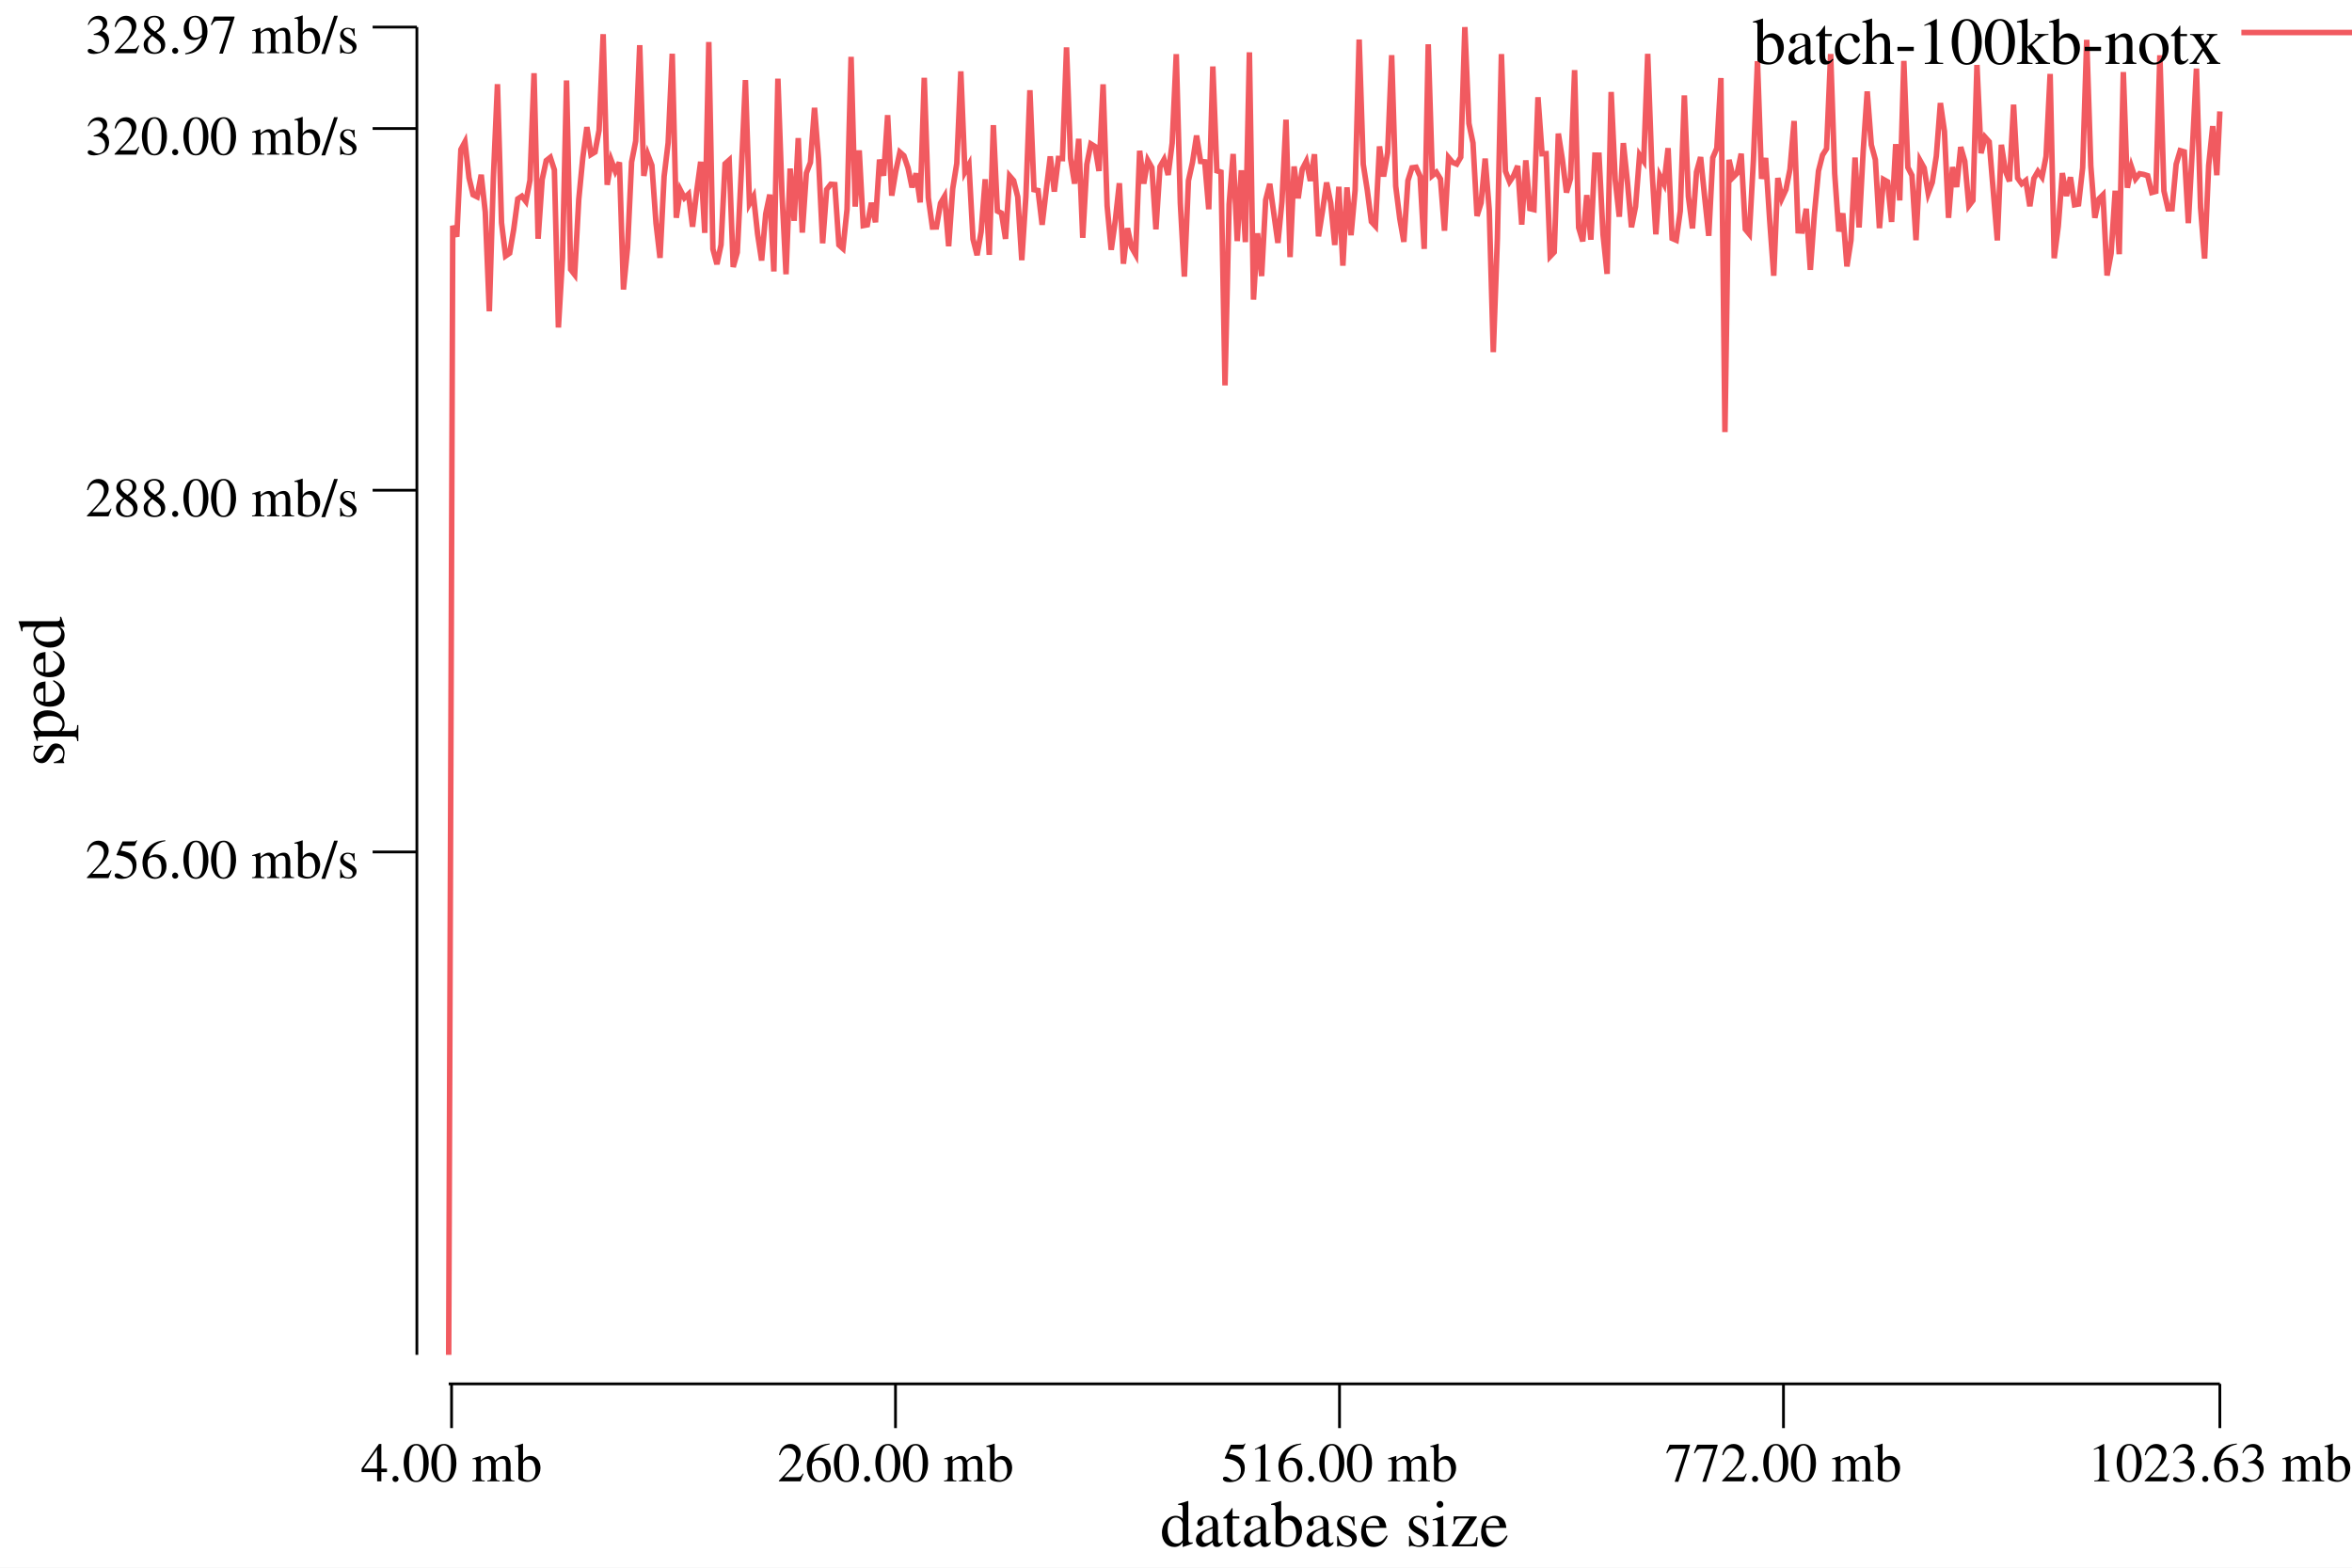
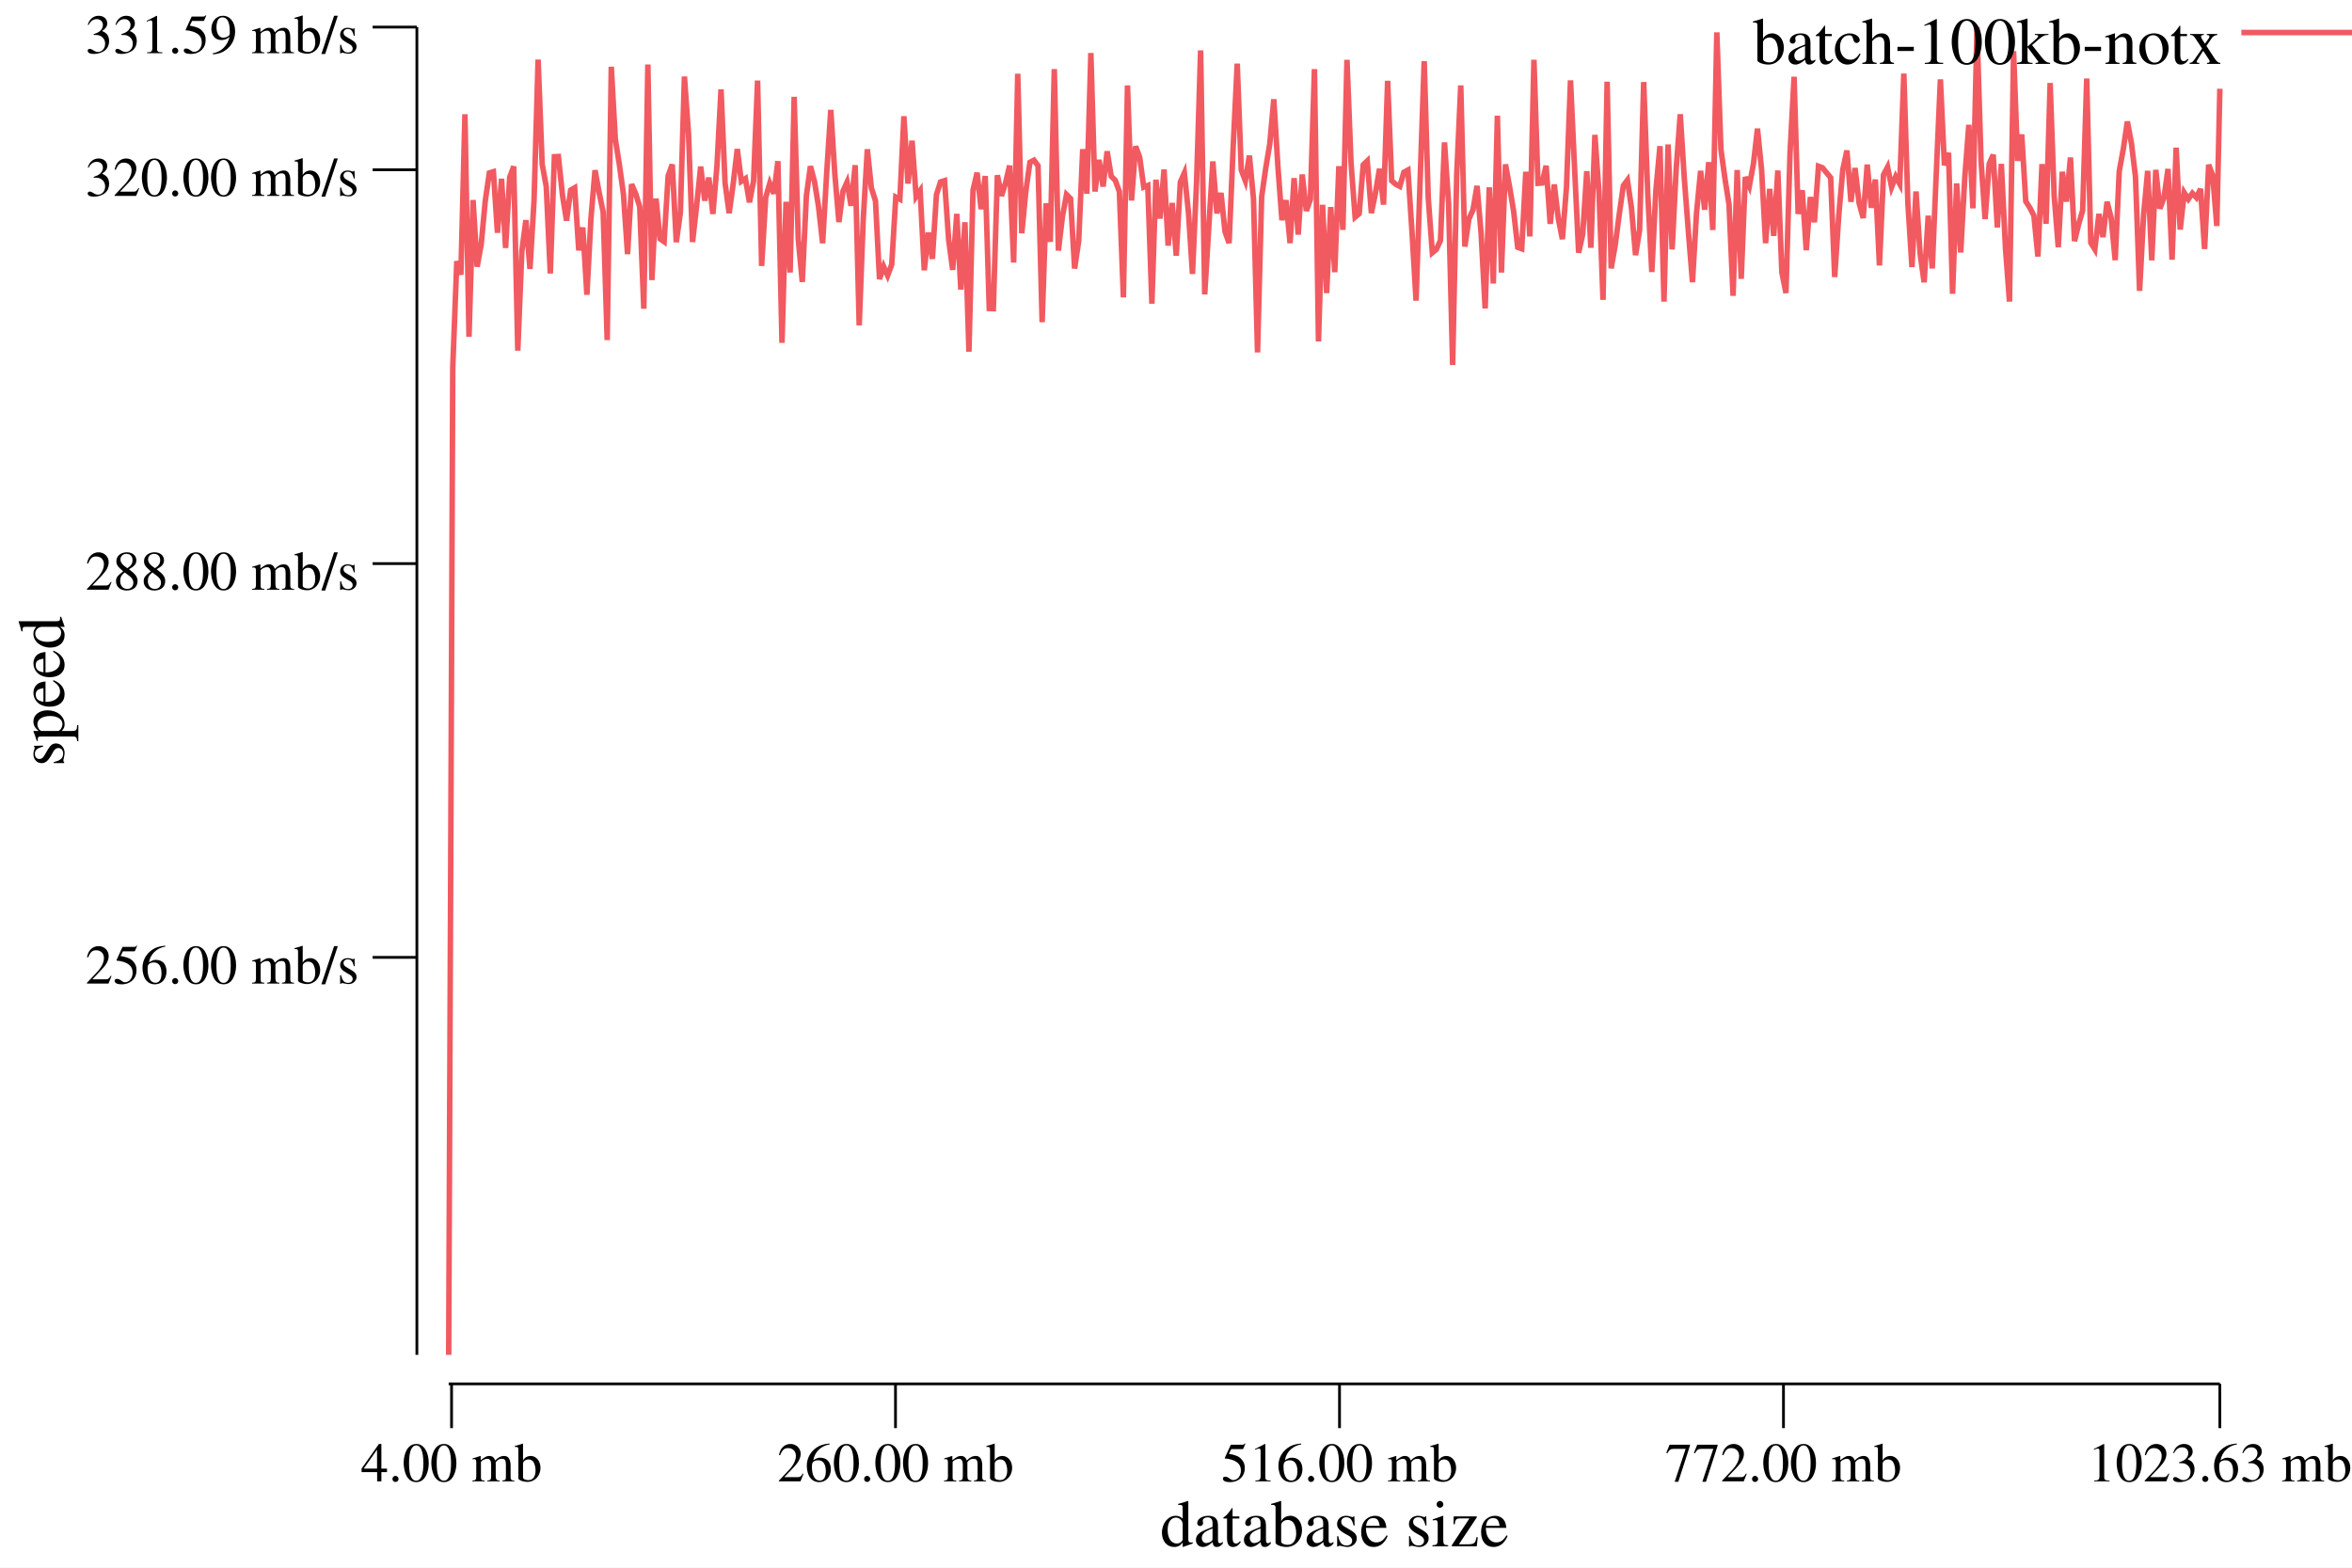
<svg xmlns="http://www.w3.org/2000/svg" width="425.2pt" height="283.46pt" viewBox="0 0 425.2 283.46">
  <g transform="scale(1, -1) translate(0, -283.46)">
    <path d="M0,0L425.2,0L425.2,283.46L0,283.46Z" style="fill:#FFFFFF" />
    <text x="209.73" y="-3.861" transform="scale(1, -1)" style="font-family:Times;font-weight:normal;font-style:normal;font-size:12px">database size</text>
    <text x="65.244" y="-15.602" transform="scale(1, -1)" style="font-family:Times;font-weight:normal;font-style:normal;font-size:10px">4.00 mb</text>
    <text x="140.51" y="-15.602" transform="scale(1, -1)" style="font-family:Times;font-weight:normal;font-style:normal;font-size:10px">260.00 mb</text>
    <text x="220.77" y="-15.602" transform="scale(1, -1)" style="font-family:Times;font-weight:normal;font-style:normal;font-size:10px">516.00 mb</text>
    <text x="301.03" y="-15.602" transform="scale(1, -1)" style="font-family:Times;font-weight:normal;font-style:normal;font-size:10px">772.00 mb</text>
    <text x="377.42" y="-15.602" transform="scale(1, -1)" style="font-family:Times;font-weight:normal;font-style:normal;font-size:10px">1023.63 mb</text>
    <path d="M81.634,25.23L81.634,33.23" style="fill:none;stroke:#000000;stroke-width:0.5" />
    <path d="M161.89,25.23L161.89,33.23" style="fill:none;stroke:#000000;stroke-width:0.5" />
    <path d="M242.16,25.23L242.16,33.23" style="fill:none;stroke:#000000;stroke-width:0.5" />
    <path d="M322.42,25.23L322.42,33.23" style="fill:none;stroke:#000000;stroke-width:0.5" />
    <path d="M401.31,25.23L401.31,33.23" style="fill:none;stroke:#000000;stroke-width:0.5" />
    <path d="M81.114,33.23L401.31,33.23" style="fill:none;stroke:#000000;stroke-width:0.5" />
    <g transform="rotate(90)">
      <text x="144.86" y="11.555" transform="scale(1, -1)" style="font-family:Times;font-weight:normal;font-style:normal;font-size:12px">speed</text>
    </g>
-     <text x="15.416" y="-124.69" transform="scale(1, -1)" style="font-family:Times;font-weight:normal;font-style:normal;font-size:10px">256.00 mb/s</text>
-     <text x="15.416" y="-190.09" transform="scale(1, -1)" style="font-family:Times;font-weight:normal;font-style:normal;font-size:10px">288.00 mb/s</text>
-     <text x="15.416" y="-255.5" transform="scale(1, -1)" style="font-family:Times;font-weight:normal;font-style:normal;font-size:10px">320.00 mb/s</text>
-     <text x="15.416" y="-273.84" transform="scale(1, -1)" style="font-family:Times;font-weight:normal;font-style:normal;font-size:10px">328.97 mb/s</text>
-     <path d="M67.364,129.41L75.364,129.41" style="fill:none;stroke:#000000;stroke-width:0.5" />
-     <path d="M67.364,194.82L75.364,194.82" style="fill:none;stroke:#000000;stroke-width:0.5" />
-     <path d="M67.364,260.22L75.364,260.22" style="fill:none;stroke:#000000;stroke-width:0.5" />
+     <text x="15.416" y="-105.62" transform="scale(1, -1)" style="font-family:Times;font-weight:normal;font-style:normal;font-size:10px">256.00 mb/s</text>
+     <text x="15.416" y="-176.83" transform="scale(1, -1)" style="font-family:Times;font-weight:normal;font-style:normal;font-size:10px">288.00 mb/s</text>
+     <text x="15.416" y="-248.04" transform="scale(1, -1)" style="font-family:Times;font-weight:normal;font-style:normal;font-size:10px">320.00 mb/s</text>
+     <text x="15.416" y="-273.84" transform="scale(1, -1)" style="font-family:Times;font-weight:normal;font-style:normal;font-size:10px">331.59 mb/s</text>
+     <path d="M67.364,110.35L75.364,110.35" style="fill:none;stroke:#000000;stroke-width:0.5" />
+     <path d="M67.364,181.55L75.364,181.55" style="fill:none;stroke:#000000;stroke-width:0.5" />
+     <path d="M67.364,252.76L75.364,252.76" style="fill:none;stroke:#000000;stroke-width:0.5" />
    <path d="M67.364,278.56L75.364,278.56" style="fill:none;stroke:#000000;stroke-width:0.5" />
    <path d="M75.364,38.48L75.364,278.56" style="fill:none;stroke:#000000;stroke-width:0.5" />
-     <path d="M81.114,38.48L81.849,242.63L82.584,240.66L83.319,256.43L84.053,257.8L84.788,251.32L85.523,248.24L86.258,247.87L86.993,251.86L87.728,245.11L88.462,227.17L89.197,251.44L89.932,268.24L90.667,243.2L91.402,237.18L92.136,237.69L92.871,241.99L93.606,247.5L94.341,247.99L95.076,247.04L95.81,250.88L96.545,270.22L97.28,240.29L98.015,251L98.75,254.42L99.485,255L100.22,252.74L100.95,224.24L101.69,236.81L102.42,268.91L103.16,234.75L103.89,233.8L104.63,247.4L105.36,254.93L106.1,260.48L106.83,255.52L107.57,255.97L108.3,259.9L109.04,277.28L109.77,250.04L110.51,254.44L111.24,252.51L111.98,254.1L112.71,231.11L113.45,238.69L114.18,254.17L114.92,257.95L115.65,275.29L116.39,251.66L117.12,255.49L117.85,253.56L118.59,243.13L119.32,236.83L120.06,251.56L120.79,257.64L121.53,273.74L122.26,244.08L123,249.09L123.73,247.67L124.47,248.36L125.2,242.46L125.94,248.83L126.67,254.21L127.41,241.35L128.14,275.86L128.88,238.43L129.61,235.69L130.35,239.19L131.08,253.84L131.82,254.5L132.55,235.18L133.29,237.82L134.02,252.53L134.76,268.98L135.49,246.62L136.23,247.93L136.96,241.14L137.69,236.35L138.43,244.8L139.16,248.27L139.9,234.38L140.63,269.24L141.37,248.43L142.1,233.87L142.84,252.98L143.57,243.53L144.31,258.49L145.04,241.4L145.78,252.17L146.51,254.09L147.25,263.97L147.98,254.67L148.72,239.47L149.45,249.2L150.19,250.15L150.92,250.09L151.66,239.17L152.39,238.52L153.13,245.6L153.86,273.19L154.6,246.1L155.33,256.27L156.06,242.67L156.8,242.81L157.53,246.79L158.27,243.27L159,254.6L159.74,251.69L160.47,262.64L161.21,248.08L161.94,252.5L162.68,255.95L163.41,255.3L164.15,253.12L164.88,249.58L165.62,252.11L166.35,246.86L167.09,269.39L167.82,247.71L168.56,242.4L169.29,242.42L170.03,246.71L170.76,247.96L171.5,238.94L172.23,249.31L172.97,253.92L173.7,270.56L174.44,252.38L175.17,253.71L175.9,240.24L176.64,237.32L177.37,241.56L178.11,251.05L178.84,237.38L179.58,260.83L180.31,245.3L181.05,244.92L181.78,240.27L182.52,251.65L183.25,250.8L183.99,247.86L184.72,236.41L185.46,247.9L186.19,267.15L186.93,249.16L187.66,249.01L188.4,242.81L189.13,249.01L189.87,255.18L190.6,248.81L191.34,254.81L192.07,254.78L192.81,274.89L193.54,254.8L194.27,250.25L195.01,258.36L195.74,240.46L196.48,253.74L197.21,257.43L197.95,256.97L198.68,252.54L199.42,268.21L200.15,246.24L200.89,238.29L201.62,243.54L202.36,250.33L203.09,235.77L203.83,242.2L204.56,238.76L205.3,237.46L206.03,256.2L206.77,250.25L207.5,254.47L208.24,253.15L208.97,241.99L209.71,253.32L210.44,254.61L211.18,251.83L211.91,257.6L212.65,273.67L213.38,246.79L214.11,233.45L214.85,250.79L215.58,254.08L216.32,258.95L217.05,254.27L217.79,254.2L218.52,245.62L219.26,271.44L219.99,252.57L220.73,252.34L221.46,213.77L222.2,246.49L222.93,255.62L223.67,239.87L224.4,252.67L225.14,239.68L225.87,274L226.61,229.28L227.34,241.28L228.08,233.54L228.81,247.31L229.55,250.22L230.28,244.89L231.02,239.54L231.75,246.98L232.49,261.82L233.22,236.97L233.95,253.36L234.69,247.6L235.42,252.86L236.16,254.3L236.89,250.74L237.63,255.57L238.36,240.73L239.1,245.41L239.83,250.46L240.57,246.77L241.3,239.16L242.04,249.69L242.77,235.42L243.51,249.58L244.24,240.93L244.98,249.08L245.71,276.31L246.45,253.76L247.18,249.09L247.92,243.38L248.65,242.58L249.39,256.99L250.12,251.54L250.86,255.85L251.59,273.49L252.32,249.8L253.06,243.9L253.79,239.73L254.53,250.8L255.26,253.12L256,253.22L256.73,251.58L257.47,238.46L258.2,275.45L258.94,251.71L259.67,252.31L260.41,251.1L261.14,241.74L261.88,254.96L262.61,254.1L263.35,253.79L264.08,255.05L264.82,278.56L265.55,261.15L266.29,257.61L267.02,244.41L267.76,246.79L268.49,254.79L269.23,245.49L269.96,219.79L270.7,240.35L271.43,273.68L272.16,252.5L272.9,250.6L273.63,251.69L274.37,253.46L275.1,242.84L275.84,254.47L276.57,245.74L277.31,245.56L278.04,265.88L278.78,255.66L279.51,255.68L280.25,237.11L280.98,237.88L281.72,259.31L282.45,254.62L283.19,248.65L283.92,251.17L284.66,270.78L285.39,242.31L286.13,239.82L286.86,248.19L287.6,240.12L288.33,255.41L289.07,255.4L289.8,241.06L290.54,233.94L291.27,266.83L292,250.96L292.74,244.27L293.47,257.59L294.21,250.57L294.94,242.37L295.68,246.1L296.41,255.43L297.15,254.34L297.88,273.72L298.62,253.3L299.35,241.09L300.09,251.66L300.82,250.23L301.56,256.68L302.29,240.35L303.03,240.03L303.76,245.3L304.5,266.21L305.23,247.95L305.97,242.16L306.7,252.37L307.44,255.05L308.17,247.83L308.91,240.82L309.64,254.94L310.37,256.66L311.11,269.35L311.84,205.33L312.58,254.56L313.31,251.41L314.05,252.15L314.78,255.67L315.52,242.01L316.25,241.13L316.99,254.56L317.72,272.39L318.46,251.12L319.19,254.9L319.93,243.64L320.66,233.6L321.4,251.28L322.13,247.58L322.87,249.19L323.6,252.87L324.34,261.58L325.07,241.72L325.81,241.68L326.54,245.71L327.28,234.67L328.01,244.76L328.75,252.55L329.48,255.42L330.21,256.57L330.95,273.69L331.68,252.06L332.42,241.61L333.15,244.89L333.89,235.29L334.62,240L335.36,254.97L336.09,242.33L336.83,256.11L337.56,266.93L338.3,257.28L339.03,254.6L339.77,242.21L340.5,251.01L341.24,250.59L341.97,243.33L342.71,257.4L343.44,247.22L344.18,272.44L344.91,253.19L345.65,251.74L346.38,240.03L347.12,254.42L347.85,253.1L348.59,248.5L349.32,250.47L350.05,255.23L350.79,264.83L351.52,259.72L352.26,244.07L352.99,253.25L353.73,249.64L354.46,256.87L355.2,254.31L355.93,246.24L356.67,247.22L357.4,271.71L358.14,255.76L358.87,258.66L359.61,257.83L360.34,249.04L361.08,239.99L361.81,257.28L362.55,252.52L363.28,250.68L364.02,264.54L364.75,251.26L365.49,250.22L366.22,250.81L366.96,246.17L367.69,251.19L368.42,252.45L369.16,251.44L369.89,255.17L370.63,270.09L371.36,236.77L372.1,242.55L372.83,252.16L373.57,248.02L374.3,251.42L375.04,246.43L375.77,246.57L376.51,253.13L377.24,276.26L377.98,253.46L378.71,244.07L379.45,247.5L380.18,248.23L380.92,233.65L381.65,237.64L382.39,248.97L383.12,237.5L383.86,270.43L384.59,249.51L385.33,253.28L386.06,251.11L386.8,252.05L387.53,251.92L388.26,251.69L389,248.65L389.73,248.85L390.47,273.47L391.2,248.95L391.94,245.7L392.67,245.71L393.41,253.77L394.14,256.22L394.88,256.01L395.61,243.11L396.35,256.69L397.08,271.06L397.82,245.95L398.55,236.71L399.29,253.56L400.02,260.65L400.76,251.78L401.31,263.31" style="fill:none;stroke:#F15A60" />
+     <path d="M81.114,38.48L81.849,217L82.584,236.23L83.319,233.8L84.053,262.8L84.788,222.56L85.523,247.29L86.258,235.23L86.993,239.28L87.728,247.14L88.462,252.19L89.197,252.41L89.932,241.37L90.667,251.14L91.402,238.62L92.136,251.38L92.871,253.37L93.606,220.06L94.341,238.07L95.076,243.64L95.81,234.84L96.545,247.19L97.28,272.68L98.015,253.78L98.75,249.74L99.485,234.01L100.22,255.12L100.95,255.16L101.69,248.13L102.42,243.57L103.16,249.07L103.89,249.5L104.63,238.19L105.36,242.33L106.1,230.16L106.83,243.93L107.57,252.68L108.3,248.71L109.04,245.11L109.77,221.97L110.51,271.39L111.24,258.3L111.98,253.63L112.71,248.32L113.45,237.51L114.18,250.15L114.92,248.45L115.65,246.07L116.39,227.64L117.12,271.8L117.85,232.82L118.59,247.56L119.32,240.28L120.06,239.76L120.79,251.67L121.53,253.72L122.26,239.67L123,245L123.73,269.62L124.47,259.29L125.2,239.7L125.94,246.25L126.67,253.34L127.41,247.18L128.14,251.36L128.88,244.78L129.61,253.4L130.35,267.3L131.08,250.35L131.82,244.92L132.55,250.23L133.29,256.51L134.02,250.67L134.76,251.16L135.49,246.88L136.23,250.7L136.96,268.89L137.69,235.37L138.43,247.77L139.16,250.3L139.9,248.44L140.63,254.32L141.37,221.47L142.1,246.97L142.84,234.19L143.57,265.95L144.31,240.19L145.04,232.48L145.78,248.05L146.51,253.4L147.25,250.63L147.98,246.06L148.72,239.48L149.45,252.16L150.19,263.59L150.92,252L151.66,243.31L152.39,248.88L153.13,250.52L153.86,246.25L154.6,253.59L155.33,224.64L156.06,243.78L156.8,256.47L157.53,249.47L158.27,247.14L159,232.99L159.74,235.28L160.47,233.64L161.21,235.63L161.94,247.82L162.68,247.44L163.41,262.44L164.15,250.26L164.88,258.02L165.62,247.93L166.35,248.99L167.09,234.59L167.82,241.41L168.56,236.65L169.29,248.26L170.03,250.56L170.76,250.79L171.5,240.11L172.23,234.66L172.97,244.79L173.7,231.11L174.44,243.27L175.17,219.87L175.9,249.05L176.64,252.23L177.37,245.64L178.11,251.63L178.84,227.68L179.58,227.65L180.31,251.78L181.05,248.04L181.78,250.35L182.52,253.52L183.25,235.99L183.99,270.13L184.72,241.29L185.46,248.95L186.19,254.1L186.93,254.49L187.66,253.49L188.4,225.21L189.13,246.69L189.87,239.73L190.6,270.96L191.34,238.15L192.07,244.32L192.81,248.28L193.54,247.55L194.27,234.9L195.01,239.88L195.74,256.48L196.48,248.44L197.21,273.88L197.95,248.83L198.68,254.55L199.42,249.73L200.15,256.1L200.89,251.58L201.62,250.86L202.36,248.82L203.09,229.69L203.83,268.01L204.56,247.21L205.3,257L206.03,255.03L206.77,249.63L207.5,249.92L208.24,228.55L208.97,250.96L209.71,243.94L210.44,252.81L211.18,239.05L211.91,246.76L212.65,237.23L213.38,250.53L214.11,252.18L214.85,245.08L215.58,233.93L216.32,250.6L217.05,274.34L217.79,230.23L218.52,242.26L219.26,254.27L219.99,244.87L220.73,248.58L221.46,241.57L222.2,239.51L222.93,256.76L223.67,271.95L224.4,252.72L225.14,250.77L225.87,255.32L226.61,247.51L227.34,219.74L228.08,247.84L228.81,252.98L229.55,257.42L230.28,265.51L231.02,253.39L231.75,243.65L232.49,247.26L233.22,239.5L233.95,251.25L234.69,241.04L235.42,251.91L236.16,245.33L236.89,247.39L237.63,270.96L238.36,221.72L239.1,246.43L239.83,230.46L240.57,246.02L241.3,234.24L242.04,253.41L242.77,241.9L243.51,272.64L244.24,254.05L244.98,244.21L245.71,244.82L246.45,253.66L247.18,254.36L247.92,244.93L248.65,248.51L249.39,252.94L250.12,246.46L250.86,268.85L251.59,250.79L252.32,250.14L253.06,249.76L253.79,252.31L254.53,252.71L255.26,241.57L256,229.1L256.73,250.73L257.47,272.39L258.2,247.69L258.94,237.76L259.67,238.36L260.41,239.99L261.14,257.71L261.88,246.71L262.61,217.47L263.35,251.94L264.08,268.01L264.82,238.87L265.55,243.87L266.29,245.51L267.02,249.85L267.76,241.21L268.49,227.69L269.23,249.58L269.96,232.2L270.7,262.54L271.43,234.18L272.16,253.74L272.9,249.71L273.63,245.32L274.37,238.75L275.1,238.48L275.84,252.4L276.57,240.71L277.31,272.65L278.04,250.31L278.78,250.37L279.51,253.49L280.25,242.98L280.98,250.1L281.72,243.93L282.45,240.22L283.19,249.58L283.92,268.93L284.66,252.95L285.39,237.77L286.13,241.12L286.86,252.51L287.6,238.66L288.33,259.07L289.07,248.6L289.8,229.24L290.54,268.69L291.27,234.93L292,239.11L292.74,244.78L293.47,249.89L294.21,250.89L294.94,245.87L295.68,237.33L296.41,241.88L297.15,268.63L297.88,248.57L298.62,234.27L299.35,248.98L300.09,257.04L300.82,228.92L301.56,257.34L302.29,238.37L303.03,252.97L303.76,262.8L304.5,251.1L305.23,241.57L305.97,232.44L306.7,244.93L307.44,252.57L308.17,245.54L308.91,254.14L309.64,241.88L310.37,277.61L311.11,256.46L311.84,251.16L312.58,246.48L313.31,229.97L314.05,252.72L314.78,233.04L315.52,251.45L316.25,249.81L316.99,253.84L317.72,260.2L318.46,252.8L319.19,239.49L319.93,249.3L320.66,240.81L321.4,252.63L322.13,234.2L322.87,230.48L323.6,255.66L324.34,269.58L325.07,244.78L325.81,249.05L326.54,238.22L327.28,247.83L328.01,243.28L328.75,253.4L329.48,253.13L330.21,252.22L330.95,251.34L331.68,233.37L332.42,244.51L333.15,252.84L333.89,256.24L334.62,246.97L335.36,253.08L336.09,246.76L336.83,244.04L337.56,253.7L338.3,245.88L339.03,251L339.77,235.47L340.5,251.84L341.24,253.26L341.97,249.63L342.71,251.52L343.44,250.19L344.18,270.15L344.91,246.74L345.65,235.17L346.38,248.84L347.12,237.62L347.85,232.42L348.59,244.46L349.32,234.92L350.05,252.26L350.79,269.1L351.52,253.57L352.26,255.83L352.99,230.34L353.73,250.29L354.46,237.8L355.2,251.4L355.93,260.89L356.67,245.79L357.4,278.56L358.14,254.32L358.87,243.86L359.61,253.84L360.34,255.48L361.08,242.34L361.81,253.82L362.55,238.64L363.28,228.93L364.02,274.2L364.75,254.38L365.49,259.15L366.22,247.06L366.96,245.9L367.69,244.48L368.42,237.08L369.16,253.79L369.89,243L370.63,268.45L371.36,248.02L372.1,238.77L372.83,252.4L373.57,247L374.3,254.98L375.04,239.86L375.77,242.88L376.51,245.43L377.24,269.26L377.98,239.56L378.71,238.38L379.45,244.77L380.18,240.59L380.92,246.97L381.65,244.09L382.39,236.42L383.12,252.51L383.86,256.53L384.59,261.49L385.33,257.52L386.06,251.47L386.8,230.87L387.53,244.65L388.26,252.57L389,236.39L389.73,252.74L390.47,245.74L391.2,247.67L391.94,252.91L392.67,236.5L393.41,256.76L394.14,241.95L394.88,248.61L395.61,247.45L396.35,248.52L397.08,247.73L397.82,249.31L398.55,238.44L399.29,253.67L400.02,251.71L400.76,242.6L401.31,267.41" style="fill:none;stroke:#F15A60" />
    <path d="M405.2,277.58L425.2,277.58" style="fill:none;stroke:#F15A60" />
    <text x="316.88" y="-271.91" transform="scale(1, -1)" style="font-family:Times;font-weight:normal;font-style:normal;font-size:12px">batch-100kb-notx</text>
  </g>
</svg>
